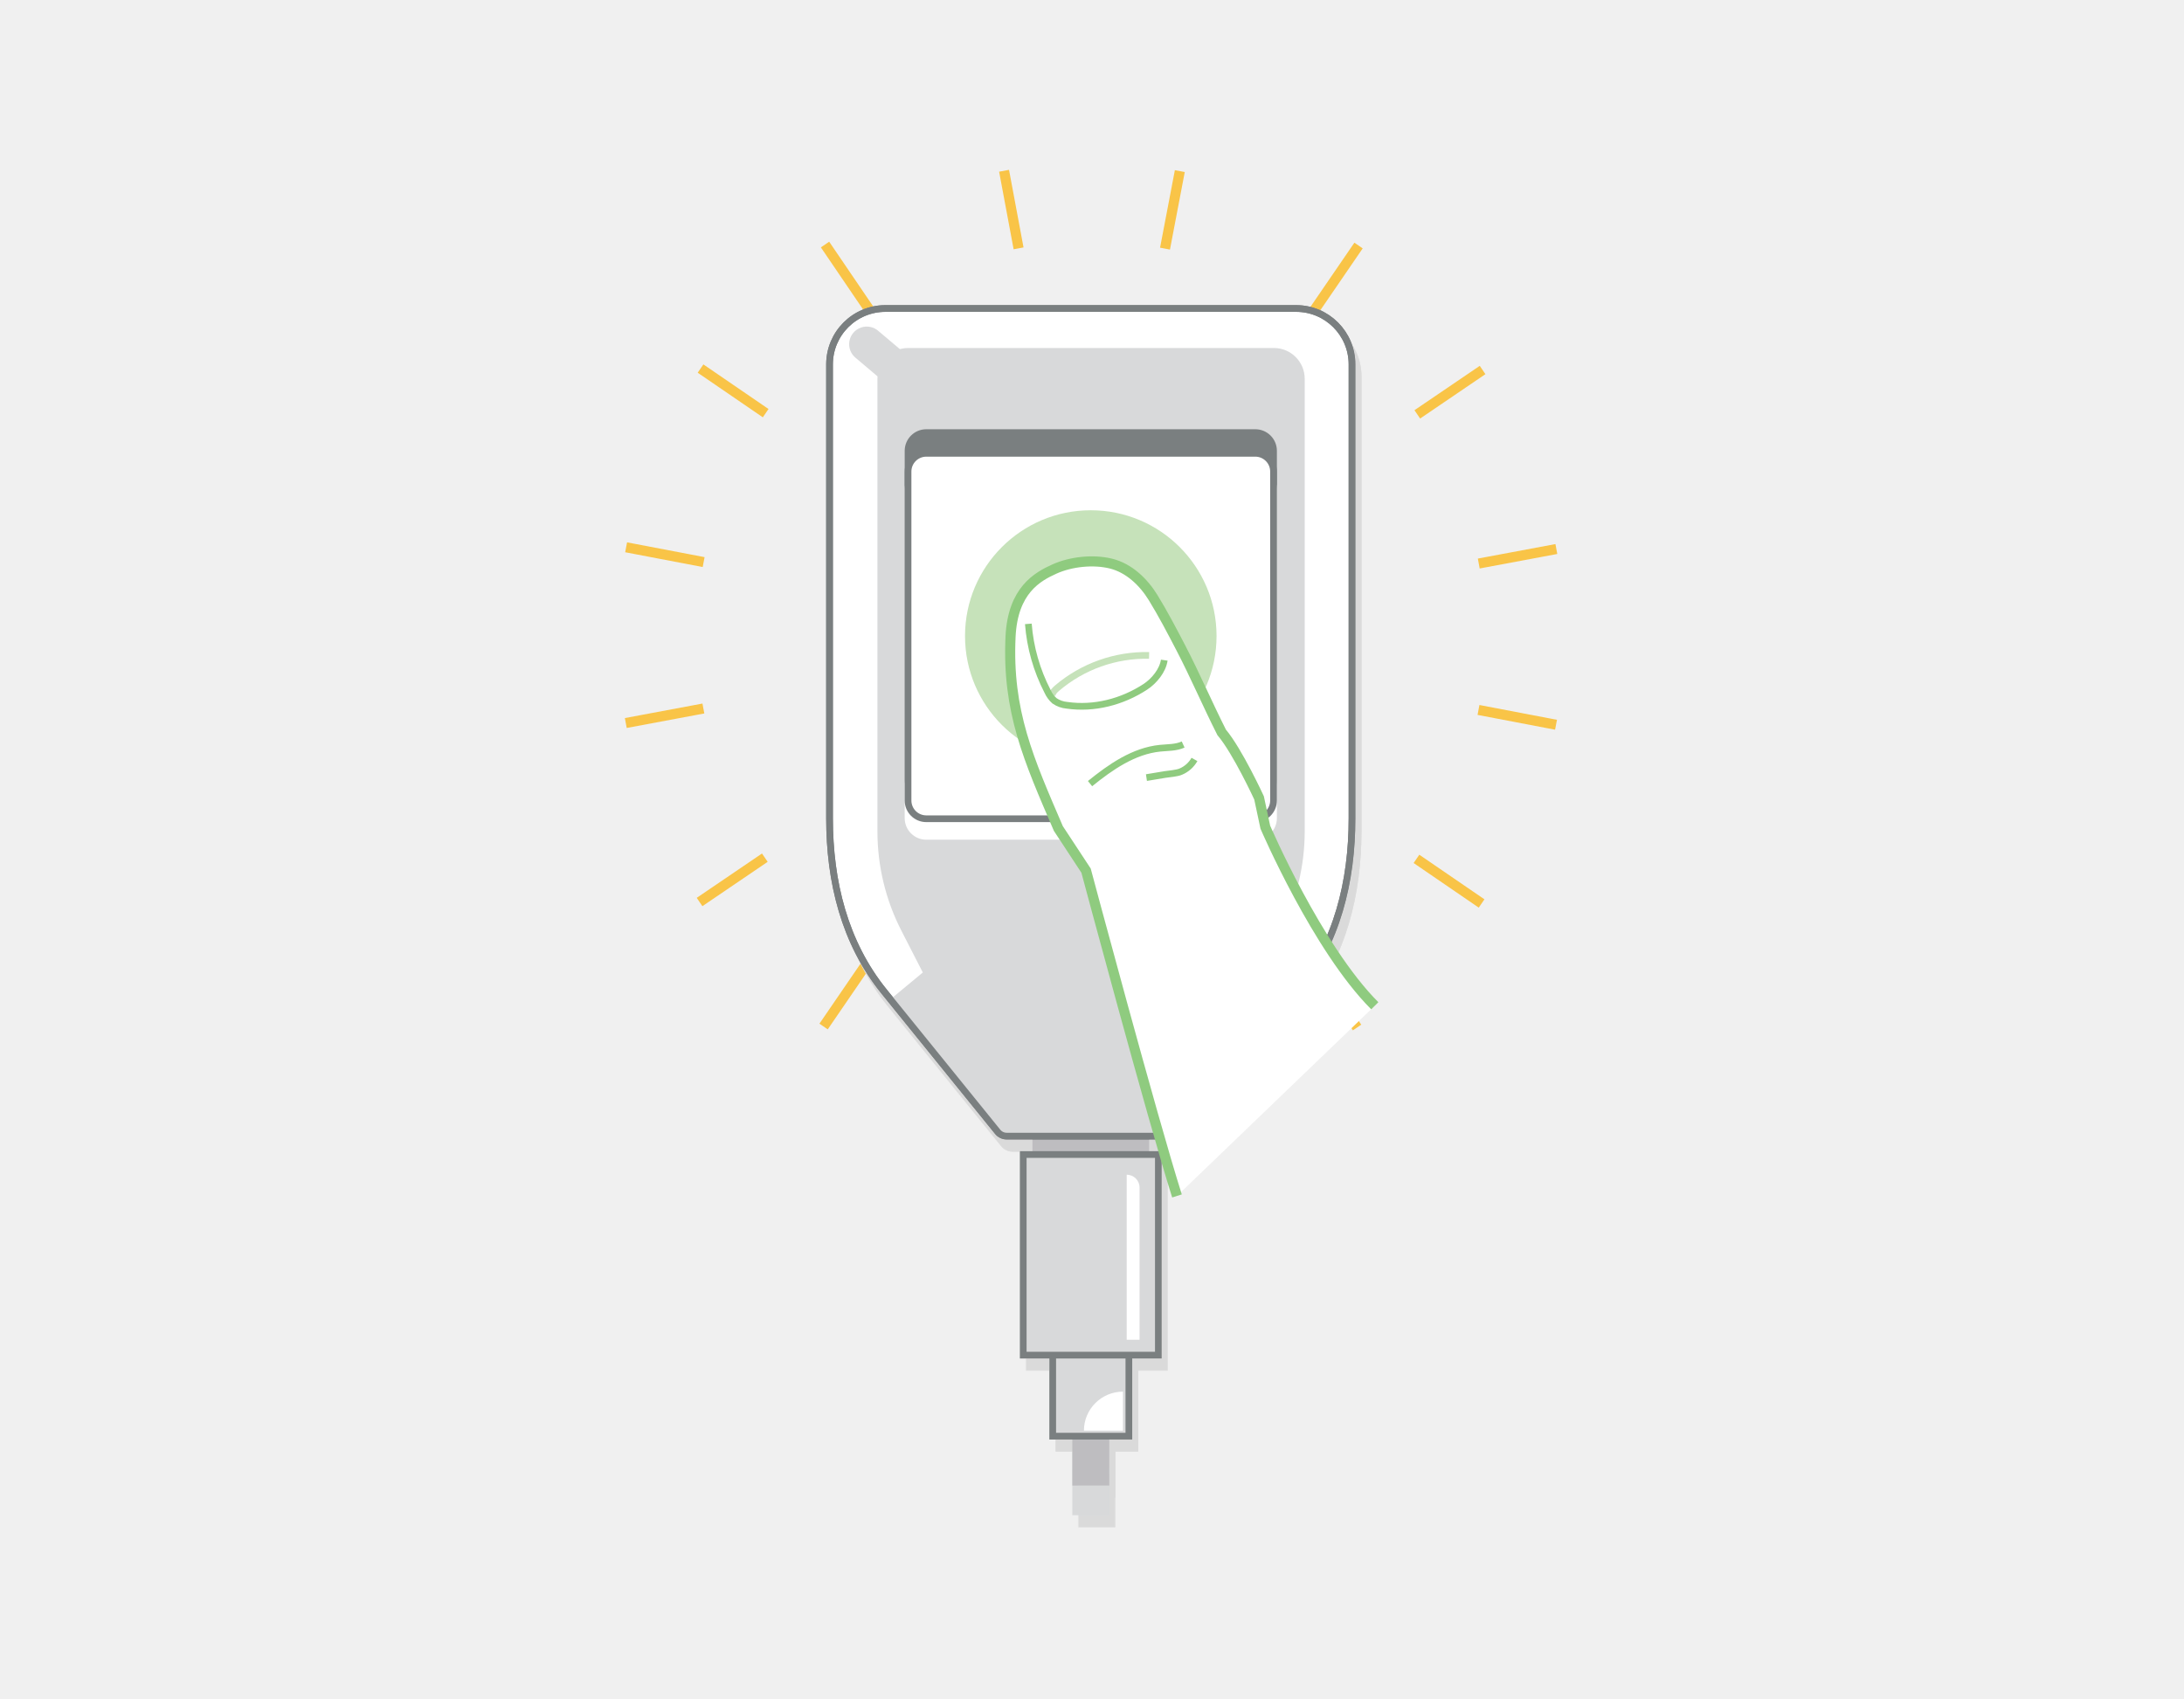
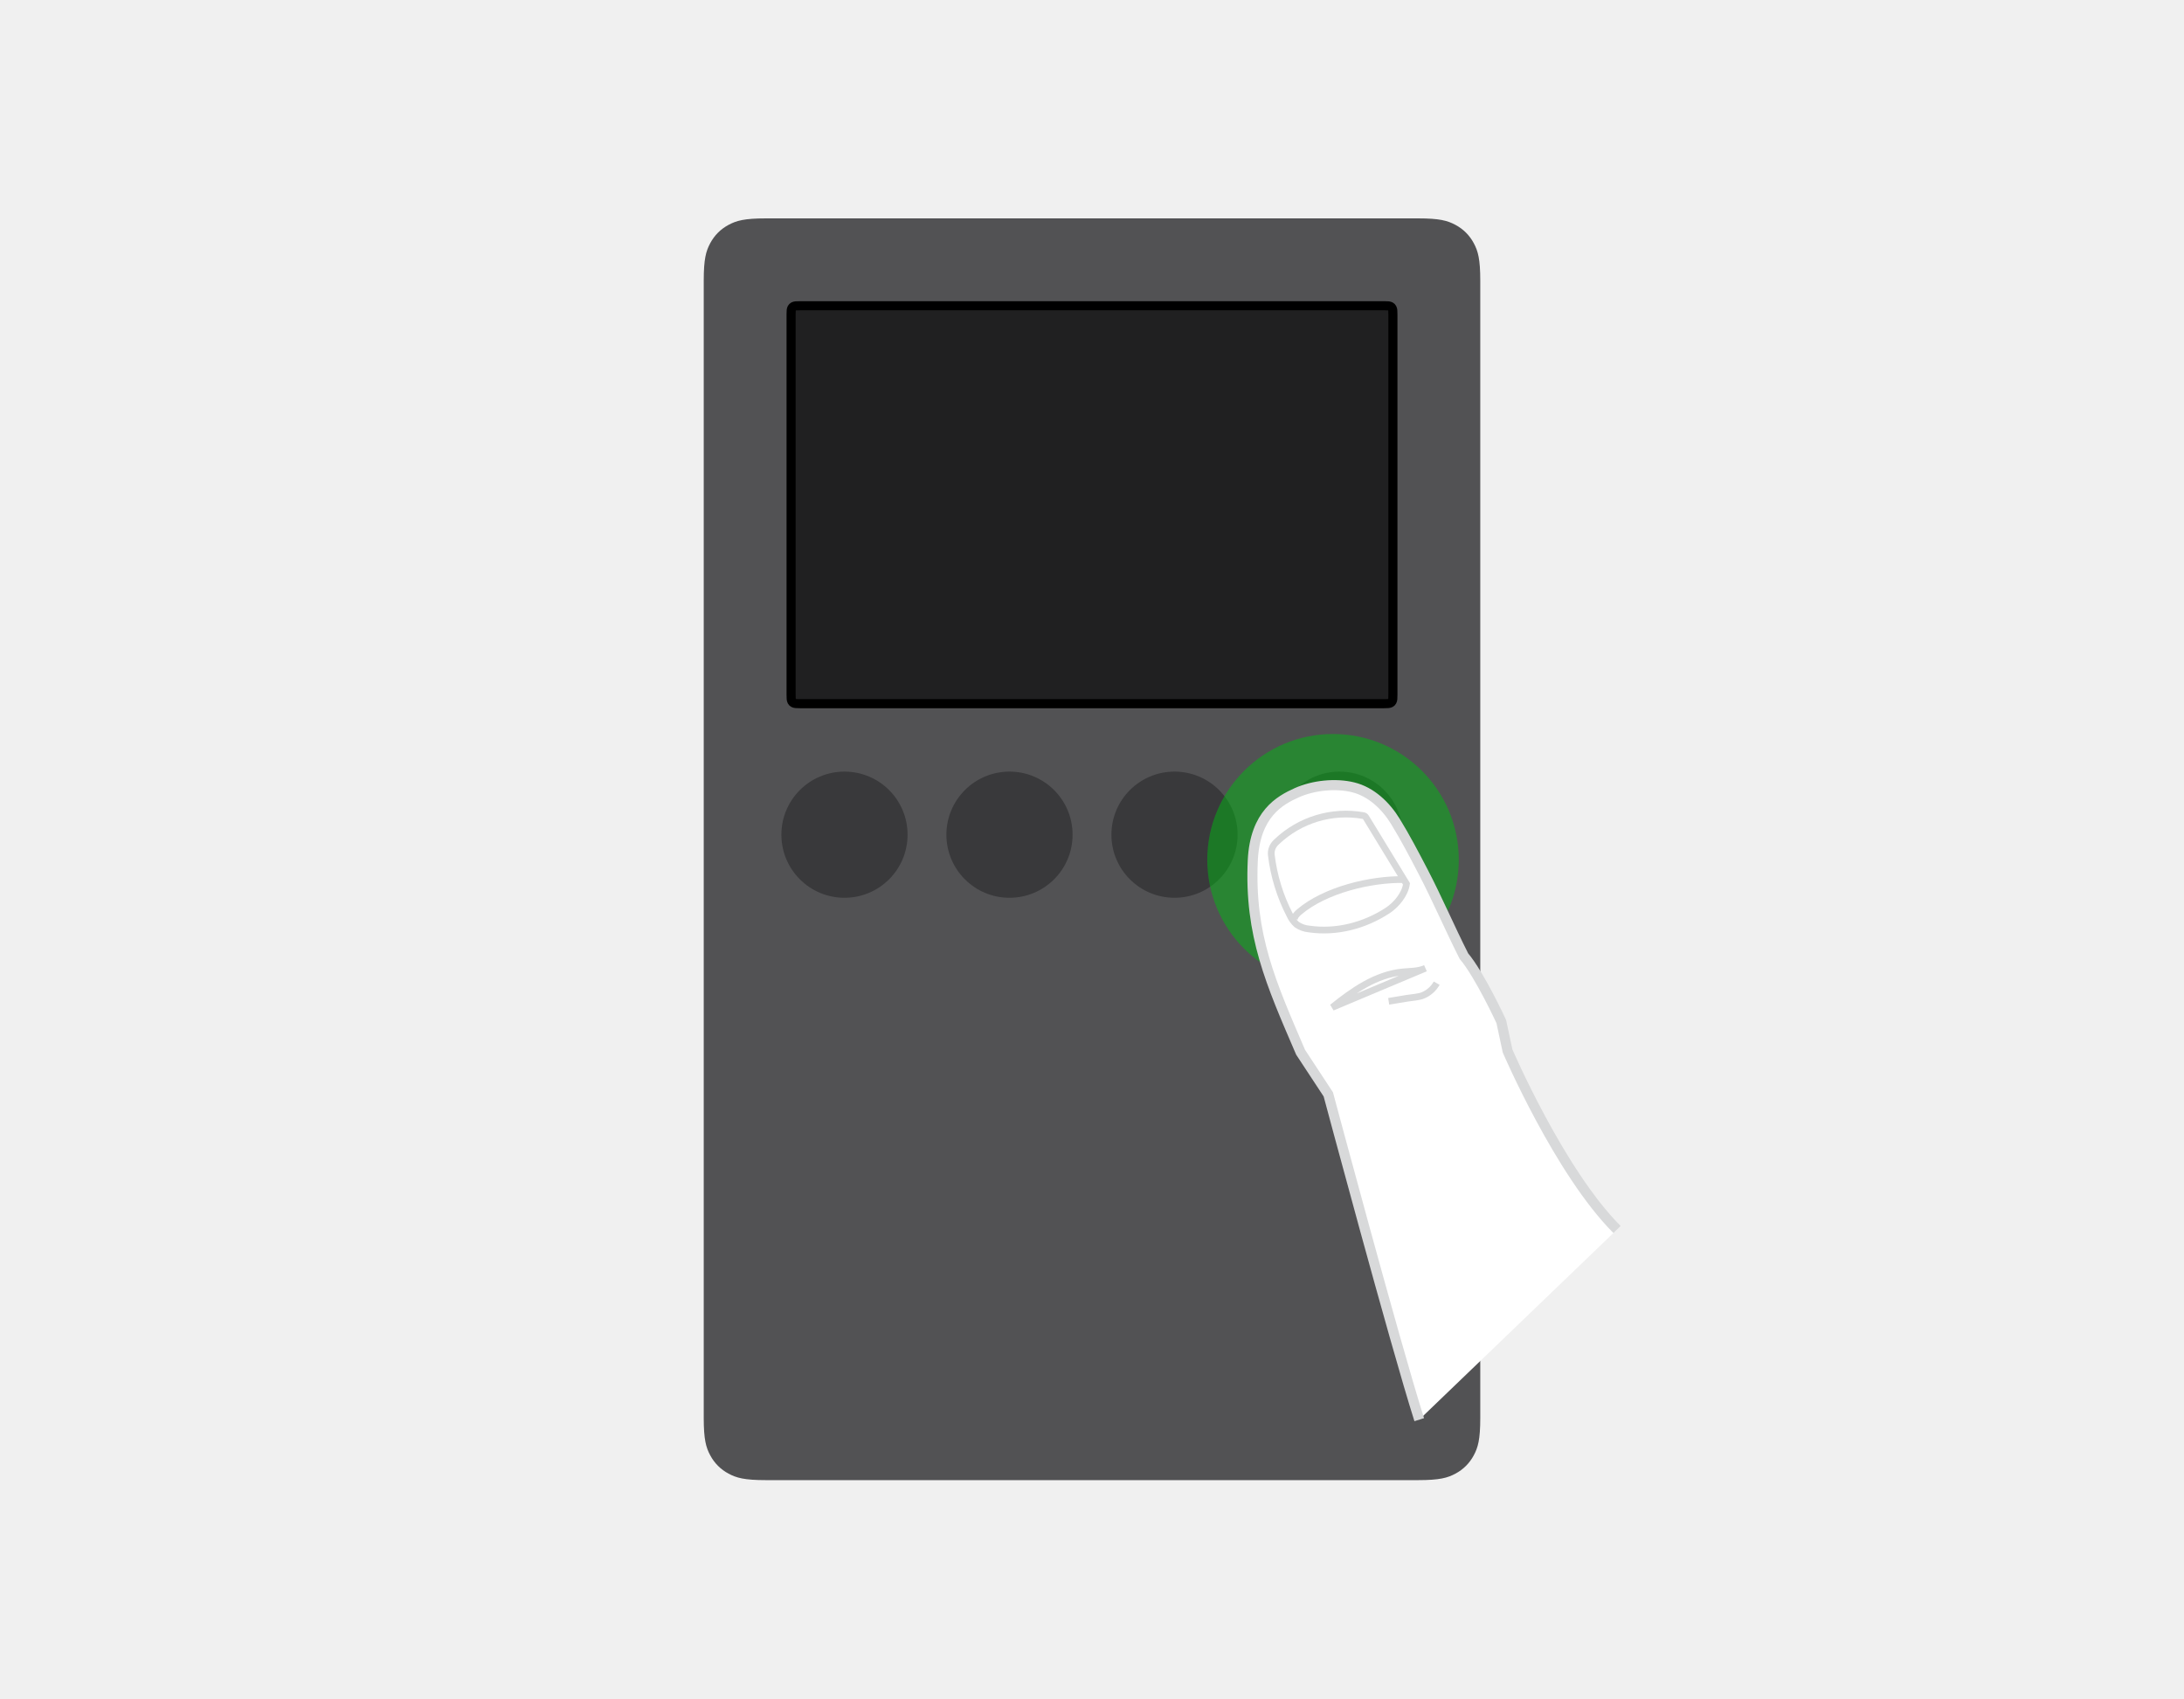
- <svg xmlns="http://www.w3.org/2000/svg" width="360" height="280" viewBox="0 0 360 280">
-   <defs>
-     <filter id="a" width="110.3%" height="104%" x="-4.6%" y="-2%" filterUnits="objectBoundingBox">
-       <feOffset dx="1" dy="2" in="SourceAlpha" result="shadowOffsetOuter1" />
-       <feColorMatrix in="shadowOffsetOuter1" result="shadowMatrixOuter1" values="0 0 0 0 0.7 0 0 0 0 0.7 0 0 0 0 0.7 0 0 0 1 0" />
-       <feMerge>
-         <feMergeNode in="shadowMatrixOuter1" />
-         <feMergeNode in="SourceGraphic" />
-       </feMerge>
-     </filter>
-   </defs>
-   <g fill="none" fill-rule="evenodd">
-     <g stroke="#F9C447" stroke-width="1.661">
-       <path d="M243.707 117.035l12.78 2.44M103.207 90.221l12.778 2.438M192.035 40.985l2.44-12.778M165.221 181.487l2.438-12.78M216.386 158.62l7.31 10.762M135.995 40.312l7.314 10.76M233.62 68.31l10.762-7.315M115.312 148.696l10.76-7.31M233.484 141.585l10.735 7.352M115.475 60.757l10.735 7.352M216.585 51.21l7.352-10.735M135.757 169.22l7.352-10.736M191.797 168.751l2.392 12.791M165.506 28.152l2.391 12.79M243.751 92.897l12.791-2.39M103.152 119.19l12.79-2.393" />
-     </g>
-     <g filter="url(#a)" transform="translate(136 50)">
-       <path stroke="#D8D9DA" stroke-width="6.09" d="M43.8 199.779v-37.203" />
-       <path fill="#BEBDC0" fill-rule="nonzero" d="M34.179 122.854H53.42v36.043H34.179z" />
-       <path stroke="#BEBDC0" stroke-width="6.09" d="M43.787 168.128l.016 26.762" />
-       <path fill="#D8D9DA" fill-rule="nonzero" d="M37.522 150.025h12.556v36.727H37.522z" />
-       <path fill="#7A7F80" fill-rule="nonzero" d="M49.525 150.579v35.62H38.076v-35.62h11.449m1.107-1.108H36.969v37.835h13.663V149.47z" />
-       <path fill="#D8D9DA" fill-rule="nonzero" d="M32.662 140.32H54.94v33.073H32.662z" />
-       <path fill="#7A7F80" fill-rule="nonzero" d="M54.386 140.874v31.966h-21.17v-31.966h21.17m1.107-1.107H32.108v34.18h23.385v-34.18z" />
-       <path fill="#FFF" fill-rule="nonzero" d="M49.721 170.86h2.12v-25.09a2.118 2.118 0 0 0-2.12-2.117v27.207zM42.668 185.844h6.433v-6.43a6.433 6.433 0 0 0-6.433 6.43z" />
-       <path fill="#FFF" fill-rule="nonzero" stroke="#7A7F80" stroke-width="1.107" d="M77.654.856H9.947a9.21 9.21 0 0 0-9.21 9.212v74.846c0 10.394 2.461 20.484 9.002 28.556l18.712 23.108c.363.45.91.711 1.487.711h27.725c.578 0 1.124-.261 1.486-.711l18.713-23.108c6.54-8.08 8.996-18.162 8.996-28.556V10.068A9.21 9.21 0 0 0 77.654.856z" />
-       <path fill="#D8D9DA" fill-rule="nonzero" d="M79.063 87.024V12.452a5.082 5.082 0 0 0-5.082-5.085H13.714a5.082 5.082 0 0 0-5.082 5.085v74.61a35.865 35.865 0 0 0 3.944 16.354l3.535 6.898-5.342 4.43 17.682 21.834c.363.449.91.711 1.487.711h27.725c.577 0 1.123-.262 1.486-.711l17.683-21.835-5.295-4.407 3.551-6.9a35.844 35.844 0 0 0 3.975-16.412z" />
-       <path fill="#D8D9DA" fill-rule="nonzero" d="M12.302 14.234a2.895 2.895 0 0 1-1.876-.686L5.086 9.03a2.904 2.904 0 1 1 3.75-4.429l5.343 4.515a2.906 2.906 0 0 1-1.877 5.126v-.008z" />
-       <rect width="61.352" height="61.352" x="13.125" y="20.761" fill="#7A7F80" fill-rule="nonzero" rx="3.557" />
-       <rect width="61.352" height="61.352" x="13.125" y="27.073" fill="#FFF" fill-rule="nonzero" rx="3.557" />
-       <rect width="60.244" height="60.244" x="13.678" y="24.725" fill="#FFF" fill-rule="nonzero" rx="3.003" />
-       <path fill="#7A7F80" fill-rule="nonzero" d="M70.92 25.279a2.453 2.453 0 0 1 2.449 2.45v54.237a2.453 2.453 0 0 1-2.45 2.45H16.681a2.453 2.453 0 0 1-2.45-2.45V27.73a2.453 2.453 0 0 1 2.45-2.45H70.92m0-1.107H16.681a3.557 3.557 0 0 0-3.556 3.557v54.237a3.557 3.557 0 0 0 3.556 3.557H70.92a3.557 3.557 0 0 0 3.557-3.557V27.73a3.557 3.557 0 0 0-3.557-3.557z" />
-       <path stroke="#7A7F80" stroke-width="1.107" d="M77.654.856H9.947a9.21 9.21 0 0 0-9.21 9.212v74.846c0 10.394 2.461 20.484 9.002 28.556l18.712 23.108c.363.45.91.711 1.487.711h27.725c.578 0 1.124-.261 1.486-.711l18.713-23.108c6.54-8.08 8.996-18.162 8.996-28.556V10.068A9.21 9.21 0 0 0 77.654.856z" />
-     </g>
-     <g transform="translate(159.07 84.117)">
-       <circle cx="20.73" cy="20.73" r="20.73" fill="#C6E2BA" fill-rule="nonzero" />
-       <path fill="#FFF" fill-rule="nonzero" stroke="#8FCB7F" stroke-width="1.661" d="M67.544 81.683c-9.475-9.475-18.045-29.438-18.045-29.438l-1.033-4.836s-3.535-7.687-6.164-10.796c-2.334-4.617-4.377-9.411-6.765-13.992-1.42-2.727-2.923-5.603-4.526-8.21-1.603-2.608-3.997-4.889-6.967-5.622-2.89-.715-6.566-.33-9.282.888-2.815 1.265-6.89 3.505-7.258 11.158-.578 12.324 2.987 20.26 7.881 31.628l4.567 6.946s11.02 41.164 14.987 53.623" />
-       <path stroke="#C6E2BA" stroke-width="1.107" d="M14.36 30.56c.023-.507.427-.908.812-1.238a22.657 22.657 0 0 1 15.172-5.395" />
-       <path stroke="#8FCB7F" stroke-width="1.107" d="M10.438 18.729A29.048 29.048 0 0 0 13.6 29.845a4.65 4.65 0 0 0 1.137 1.562c.608.42 1.315.675 2.051.739 4.499.65 9.135-.554 12.938-3.045 1.454-.952 2.865-2.671 3.114-4.393M20.606 45.064c3.404-2.754 7.197-5.397 11.556-5.838 1.282-.13 2.624-.072 3.793-.611M29.904 44.068c1.248-.188 1.826-.321 3.072-.51.645-.096 1.974-.202 2.569-.465a4.656 4.656 0 0 0 2.273-2.017" />
-     </g>
-   </g>
+ <svg xmlns="http://www.w3.org/2000/svg" width="360" height="280" viewBox="0 0 360 280" fill="none">
+   <path fill-rule="evenodd" clip-rule="evenodd" d="M126.256 36H233.744C237.311 36 238.604 36.371 239.907 37.069C241.211 37.766 242.234 38.789 242.931 40.093C243.629 41.396 244 42.69 244 46.255V233.744C244 237.311 243.629 238.604 242.931 239.907C242.234 241.211 241.211 242.234 239.907 242.931C238.604 243.629 237.311 244 233.744 244H126.256C122.689 244 121.396 243.629 120.093 242.931C118.789 242.234 117.766 241.211 117.069 239.907C116.371 238.604 116 237.311 116 233.744V46.255C116 42.69 116.371 41.396 117.069 40.093C117.766 38.789 118.789 37.766 120.093 37.069C121.396 36.371 122.689 36 126.256 36Z" fill="#525254" />
+   <path d="M139.2 147.999C144.944 147.999 149.6 143.343 149.6 137.599C149.6 131.855 144.944 127.199 139.2 127.199C133.456 127.199 128.8 131.855 128.8 137.599C128.8 143.343 133.456 147.999 139.2 147.999Z" fill="#39393B" />
+   <path d="M166.4 147.999C172.144 147.999 176.8 143.343 176.8 137.599C176.8 131.855 172.144 127.199 166.4 127.199C160.656 127.199 156 131.855 156 137.599C156 143.343 160.656 147.999 166.4 147.999Z" fill="#39393B" />
+   <path d="M193.6 147.999C199.344 147.999 204 143.343 204 137.599C204 131.855 199.344 127.199 193.6 127.199C187.856 127.199 183.2 131.855 183.2 137.599C183.2 143.343 187.856 147.999 193.6 147.999Z" fill="#39393B" />
+   <path d="M220.8 147.999C226.544 147.999 231.2 143.343 231.2 137.599C231.2 131.855 226.544 127.199 220.8 127.199C215.056 127.199 210.4 131.855 210.4 137.599C210.4 143.343 215.056 147.999 220.8 147.999Z" fill="#39393B" />
+   <path fill-rule="evenodd" clip-rule="evenodd" d="M228.242 50.401C228.773 50.402 229.001 50.416 229.218 50.532C229.326 50.59 229.411 50.675 229.468 50.783C229.592 51.014 229.6 51.261 229.6 51.877V114.524C229.6 115.141 229.592 115.387 229.468 115.618C229.411 115.726 229.326 115.811 229.218 115.869C228.986 115.993 228.74 116.001 228.123 116.001H131.877C131.26 116.001 131.014 115.993 130.782 115.869C130.674 115.811 130.589 115.726 130.531 115.618C130.408 115.387 130.4 115.141 130.4 114.524L130.4 51.759C130.401 51.228 130.416 50.999 130.531 50.783C130.589 50.675 130.674 50.59 130.782 50.532C131.014 50.408 131.26 50.401 131.877 50.401L228.242 50.401Z" fill="#202021" stroke="black" stroke-width="1.5" />
+   <path d="M219.73 162.46C231.179 162.46 240.46 153.179 240.46 141.73C240.46 130.281 231.179 121 219.73 121C208.281 121 199 130.281 199 141.73C199 153.179 208.281 162.46 219.73 162.46Z" fill="#00B812" fill-opacity="0.5" />
+   <path d="M266.544 202.683C257.069 193.208 248.499 173.245 248.499 173.245L247.466 168.409C247.466 168.409 243.931 160.722 241.302 157.613C238.968 152.996 236.925 148.202 234.537 143.621C233.117 140.894 231.614 138.018 230.011 135.411C228.408 132.803 226.014 130.522 223.044 129.789C220.154 129.074 216.478 129.459 213.762 130.677C210.947 131.942 206.872 134.182 206.504 141.835C205.926 154.159 209.491 162.095 214.385 173.463L218.952 180.409C218.952 180.409 229.972 221.573 233.939 234.032" fill="white" />
+   <path d="M266.544 202.683C257.069 193.208 248.499 173.245 248.499 173.245L247.466 168.409C247.466 168.409 243.931 160.722 241.302 157.613C238.968 152.996 236.925 148.202 234.537 143.621C233.117 140.894 231.614 138.018 230.011 135.411C228.408 132.803 226.014 130.522 223.044 129.789C220.154 129.074 216.478 129.459 213.762 130.677C210.947 131.942 206.872 134.182 206.504 141.835C205.926 154.159 209.491 162.095 214.385 173.463L218.952 180.409C218.952 180.409 229.972 221.573 233.939 234.032" stroke="#D8D9DA" stroke-width="1.661" />
+   <path d="M213.36 151.56C213.383 151.053 213.787 150.652 214.172 150.322C218.398 146.727 225.953 144.88 231.5 145" stroke="#D8D9DA" stroke-width="1.107" />
+   <path d="M228.904 165.068C230.152 164.88 230.73 164.747 231.976 164.558C232.621 164.462 233.95 164.356 234.545 164.093C235.507 163.694 236.307 162.984 236.818 162.076M212.6 150.845C211.001 147.754 209.972 144.404 209.559 140.955C209.466 140.181 209.765 139.417 210.33 138.879L210.459 138.757C214.257 135.137 219.55 133.539 224.718 134.451V134.451C224.897 134.482 225.054 134.59 225.149 134.745L231.84 145.708C231.591 147.43 230.18 149.149 228.726 150.101C224.923 152.592 220.287 153.796 215.788 153.146C215.052 153.082 214.345 152.827 213.737 152.407C213.253 151.972 212.865 151.44 212.6 150.845ZM219.606 166.064C223.01 163.31 226.803 160.667 231.162 160.226C232.444 160.096 233.786 160.154 234.955 159.615L219.606 166.064Z" stroke="#D8D9DA" stroke-width="1.107" />
</svg>
